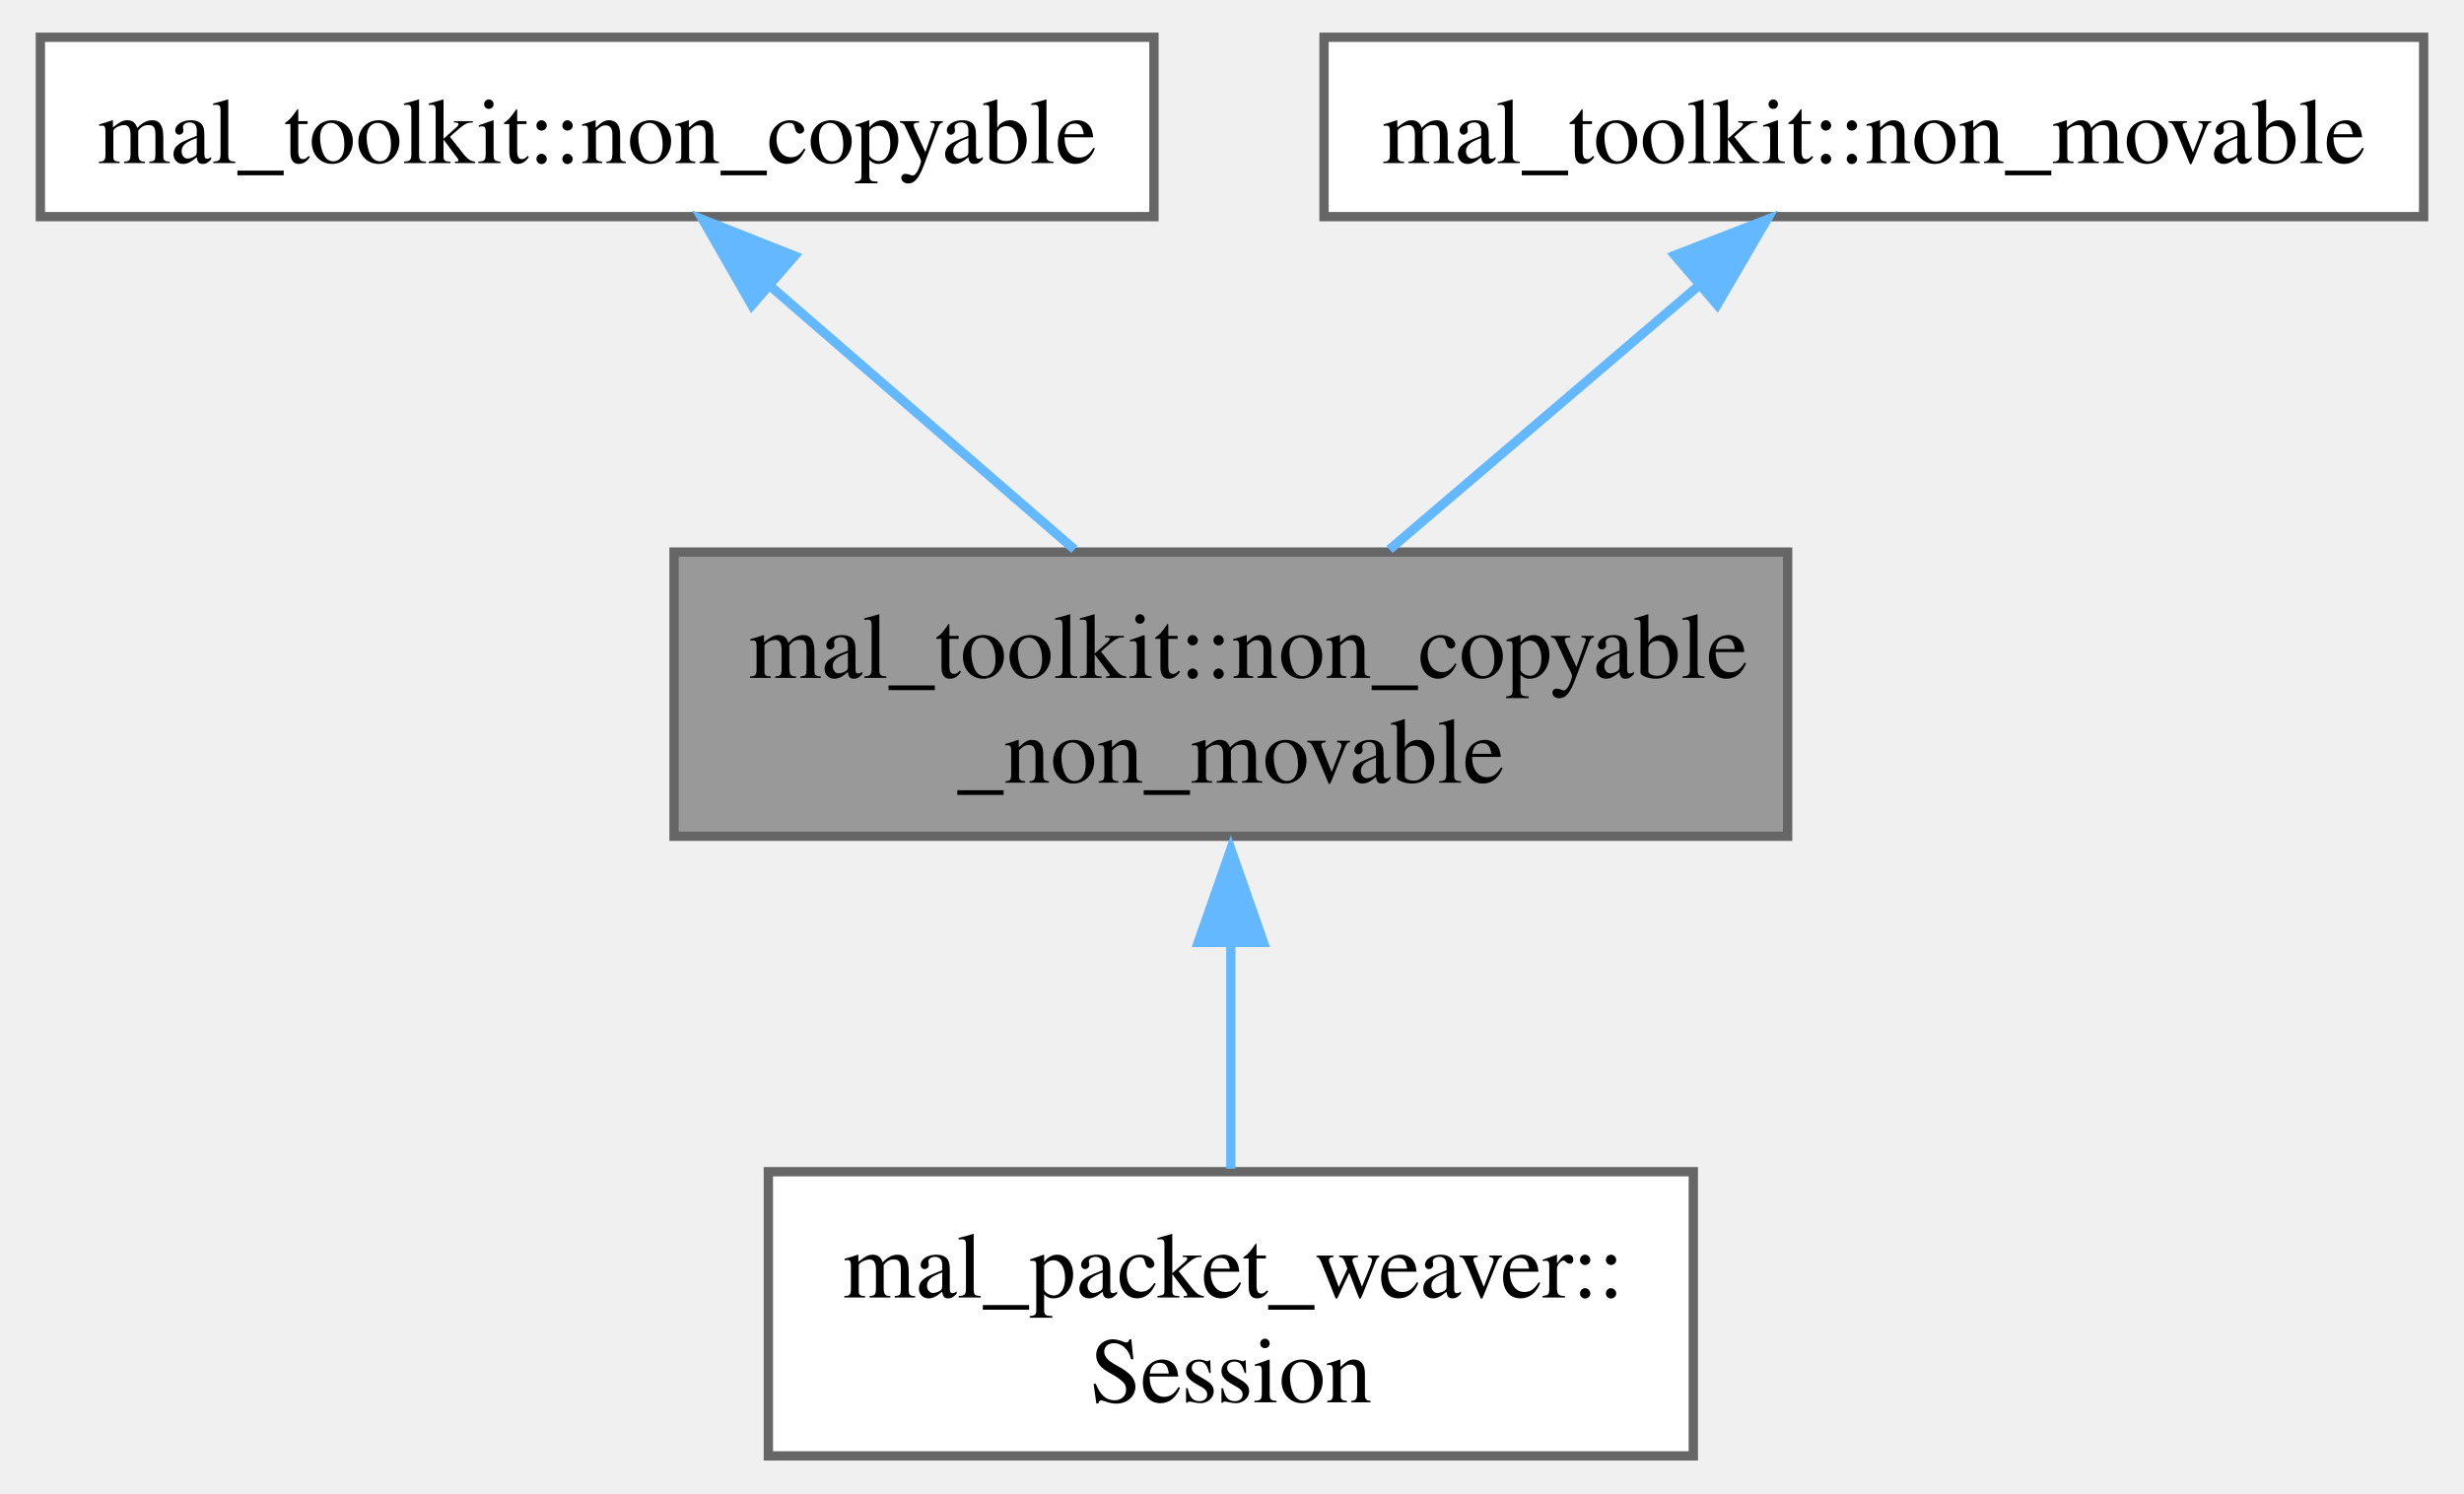
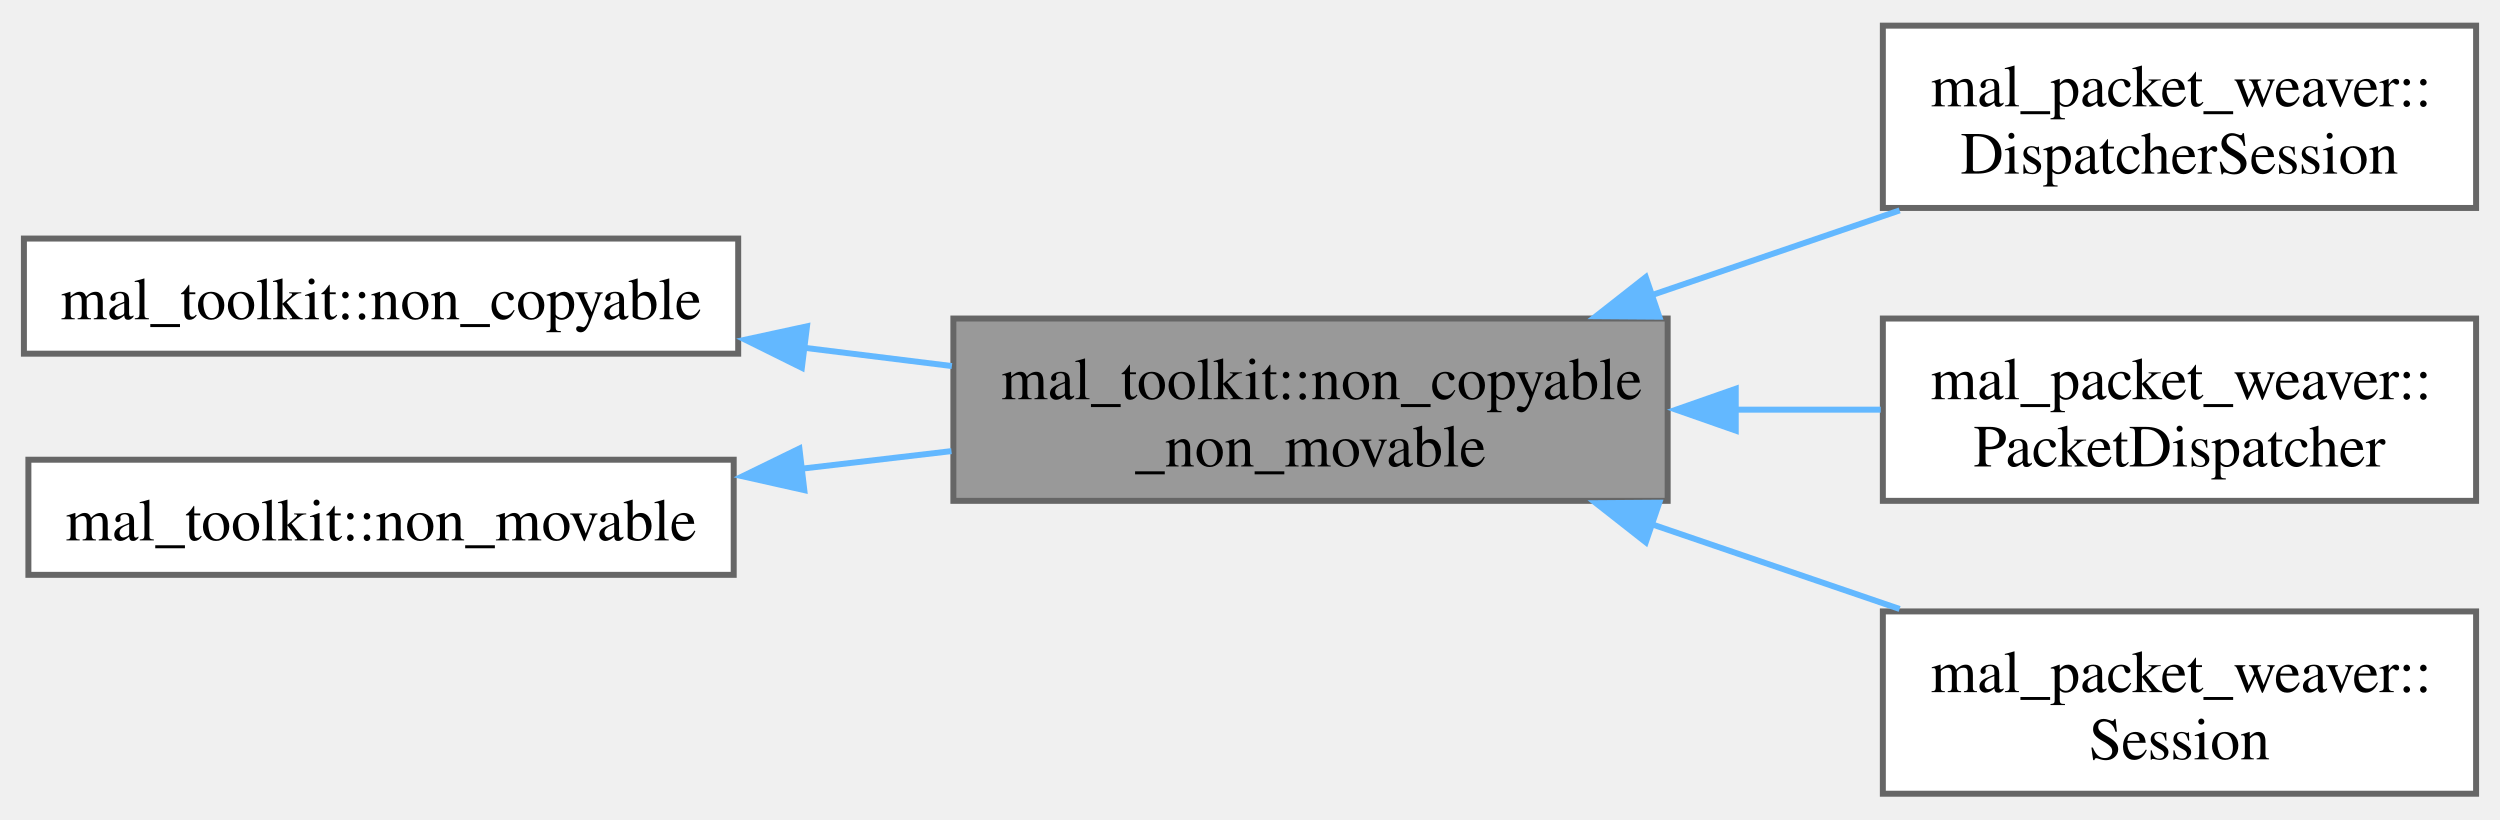
- <svg xmlns="http://www.w3.org/2000/svg" xmlns:xlink="http://www.w3.org/1999/xlink" width="264pt" height="160pt" viewBox="0.00 0.00 263.75 160.25">
-   <g id="graph0" class="graph" transform="scale(1 1) rotate(0) translate(4 156.25)">
+ <svg xmlns="http://www.w3.org/2000/svg" xmlns:xlink="http://www.w3.org/1999/xlink" width="418pt" height="137pt" viewBox="0.00 0.00 418.25 136.50">
+   <g id="graph0" class="graph" transform="scale(1 1) rotate(0) translate(4 132.5)">
    <g id="Node000001" class="node">
      <g id="a_Node000001">
        <a xlink:title="A class that can't be copied neither moved.">
-           <polygon fill="#999999" stroke="#666666" points="187.5,-97 68,-97 68,-66.5 187.5,-66.5 187.5,-97" />
-           <text text-anchor="start" x="76" y="-83.5" font-family="Times,serif" font-size="10.00">mal_toolkit::non_copyable</text>
-           <text text-anchor="middle" x="127.75" y="-72.25" font-family="Times,serif" font-size="10.00">_non_movable</text>
+           <polygon fill="#999999" stroke="#666666" points="275,-79.5 155.5,-79.5 155.5,-49 275,-49 275,-79.5" />
+           <text text-anchor="start" x="163.5" y="-66" font-family="Times,serif" font-size="10.00">mal_toolkit::non_copyable</text>
+           <text text-anchor="middle" x="215.25" y="-54.75" font-family="Times,serif" font-size="10.00">_non_movable</text>
        </a>
      </g>
    </g>
    <g id="Node000004" class="node">
      <g id="a_Node000004">
-         <a xlink:href="../../d8/d39/classmal__packet__weaver_1_1_session.html" target="_top" xlink:title="Represents a network session for sending and receiving packets.">
-           <polygon fill="white" stroke="#666666" points="177.38,-30.5 78.12,-30.5 78.12,0 177.38,0 177.38,-30.5" />
-           <text text-anchor="start" x="86.12" y="-17" font-family="Times,serif" font-size="10.00">mal_packet_weaver::</text>
-           <text text-anchor="middle" x="127.75" y="-5.75" font-family="Times,serif" font-size="10.00">Session</text>
+         <a xlink:href="../../d3/dbd/classmal__packet__weaver_1_1_dispatcher_session.html" target="_top" xlink:title="Represents a session with packet dispatching functionality.">
+           <polygon fill="white" stroke="#666666" points="410.25,-128.5 311,-128.5 311,-98 410.25,-98 410.25,-128.5" />
+           <text text-anchor="start" x="319" y="-115" font-family="Times,serif" font-size="10.00">mal_packet_weaver::</text>
+           <text text-anchor="middle" x="360.62" y="-103.75" font-family="Times,serif" font-size="10.00">DispatcherSession</text>
        </a>
      </g>
    </g>
    <g id="edge3_Node000001_Node000004" class="edge">
      <g id="a_edge3_Node000001_Node000004">
        <a xlink:title=" ">
-           <path fill="none" stroke="#63b8ff" d="M127.75,-55.38C127.75,-47.05 127.75,-38.08 127.75,-30.83" />
-           <polygon fill="#63b8ff" stroke="#63b8ff" points="124.25,-55.11 127.75,-65.11 131.25,-55.11 124.25,-55.11" />
+           <path fill="none" stroke="#63b8ff" d="M272.32,-83.41C286.07,-88.11 300.61,-93.08 313.81,-97.59" />
+           <polygon fill="#63b8ff" stroke="#63b8ff" points="273.6,-79.81 263.01,-79.89 271.34,-86.43 273.6,-79.81" />
+         </a>
+       </g>
+     </g>
+     <g id="Node000005" class="node">
+       <g id="a_Node000005">
+         <a xlink:href="../../d4/d61/classmal__packet__weaver_1_1_packet_dispatcher.html" target="_top" xlink:title="The PacketDispatcher class is responsible for managing packet dispatching and handling.">
+           <polygon fill="white" stroke="#666666" points="410.25,-79.5 311,-79.5 311,-49 410.25,-49 410.25,-79.5" />
+           <text text-anchor="start" x="319" y="-66" font-family="Times,serif" font-size="10.00">mal_packet_weaver::</text>
+           <text text-anchor="middle" x="360.62" y="-54.75" font-family="Times,serif" font-size="10.00">PacketDispatcher</text>
+         </a>
+       </g>
+     </g>
+     <g id="edge4_Node000001_Node000005" class="edge">
+       <g id="a_edge4_Node000001_Node000005">
+         <a xlink:title=" ">
+           <path fill="none" stroke="#63b8ff" d="M286.2,-64.25C294.47,-64.25 302.76,-64.25 310.65,-64.25" />
+           <polygon fill="#63b8ff" stroke="#63b8ff" points="286.39,-60.75 276.39,-64.25 286.39,-67.75 286.39,-60.75" />
+         </a>
+       </g>
+     </g>
+     <g id="Node000006" class="node">
+       <g id="a_Node000006">
+         <a xlink:href="../../d8/d39/classmal__packet__weaver_1_1_session.html" target="_top" xlink:title="Represents a network session for sending and receiving packets.">
+           <polygon fill="white" stroke="#666666" points="410.25,-30.5 311,-30.5 311,0 410.25,0 410.25,-30.5" />
+           <text text-anchor="start" x="319" y="-17" font-family="Times,serif" font-size="10.00">mal_packet_weaver::</text>
+           <text text-anchor="middle" x="360.62" y="-5.75" font-family="Times,serif" font-size="10.00">Session</text>
+         </a>
+       </g>
+     </g>
+     <g id="edge5_Node000001_Node000006" class="edge">
+       <g id="a_edge5_Node000001_Node000006">
+         <a xlink:title=" ">
+           <path fill="none" stroke="#63b8ff" d="M272.32,-45.09C286.07,-40.39 300.61,-35.42 313.81,-30.91" />
+           <polygon fill="#63b8ff" stroke="#63b8ff" points="271.34,-42.07 263.01,-48.61 273.6,-48.69 271.34,-42.07" />
        </a>
      </g>
    </g>
    <g id="Node000002" class="node">
      <g id="a_Node000002">
        <a xlink:href="../../d1/dd3/classmal__toolkit_1_1non__copyable.html" target="_top" xlink:title="A class that can't be copied.">
-           <polygon fill="white" stroke="#666666" points="119.5,-152.25 0,-152.25 0,-133 119.5,-133 119.5,-152.25" />
-           <text text-anchor="middle" x="59.75" y="-138.75" font-family="Times,serif" font-size="10.00">mal_toolkit::non_copyable</text>
+           <polygon fill="white" stroke="#666666" points="119.5,-92.88 0,-92.88 0,-73.62 119.5,-73.62 119.5,-92.88" />
+           <text text-anchor="middle" x="59.75" y="-79.38" font-family="Times,serif" font-size="10.00">mal_toolkit::non_copyable</text>
        </a>
      </g>
    </g>
    <g id="edge1_Node000001_Node000002" class="edge">
      <g id="a_edge1_Node000001_Node000002">
        <a xlink:title=" ">
-           <path fill="none" stroke="#63b8ff" d="M78.31,-125.56C88.51,-116.73 101.06,-105.86 110.97,-97.28" />
-           <polygon fill="#63b8ff" stroke="#63b8ff" points="76.35,-123.49 71.08,-132.68 80.93,-128.78 76.35,-123.49" />
+           <path fill="none" stroke="#63b8ff" d="M130.45,-74.62C138.74,-73.6 147.13,-72.56 155.25,-71.55" />
+           <polygon fill="#63b8ff" stroke="#63b8ff" points="130.15,-71.26 120.66,-75.96 131.01,-78.2 130.15,-71.26" />
        </a>
      </g>
    </g>
    <g id="Node000003" class="node">
      <g id="a_Node000003">
        <a xlink:href="../../db/d86/classmal__toolkit_1_1non__movable.html" target="_top" xlink:title="A class that can't be moved.">
-           <polygon fill="white" stroke="#666666" points="255.75,-152.25 137.75,-152.25 137.75,-133 255.75,-133 255.75,-152.25" />
-           <text text-anchor="middle" x="196.75" y="-138.75" font-family="Times,serif" font-size="10.00">mal_toolkit::non_movable</text>
+           <polygon fill="white" stroke="#666666" points="118.75,-55.88 0.75,-55.88 0.75,-36.62 118.75,-36.62 118.75,-55.88" />
+           <text text-anchor="middle" x="59.75" y="-42.38" font-family="Times,serif" font-size="10.00">mal_toolkit::non_movable</text>
        </a>
      </g>
    </g>
    <g id="edge2_Node000001_Node000003" class="edge">
      <g id="a_edge2_Node000001_Node000003">
        <a xlink:title=" ">
-           <path fill="none" stroke="#63b8ff" d="M177.92,-125.56C167.57,-116.73 154.83,-105.86 144.78,-97.28" />
-           <polygon fill="#63b8ff" stroke="#63b8ff" points="175.39,-128.85 185.27,-132.68 179.94,-123.53 175.39,-128.85" />
+           <path fill="none" stroke="#63b8ff" d="M130.12,-54.38C138.49,-55.37 146.98,-56.36 155.18,-57.32" />
+           <polygon fill="#63b8ff" stroke="#63b8ff" points="130.56,-50.79 120.22,-53.11 129.74,-57.75 130.56,-50.79" />
        </a>
      </g>
    </g>
  </g>
</svg>
